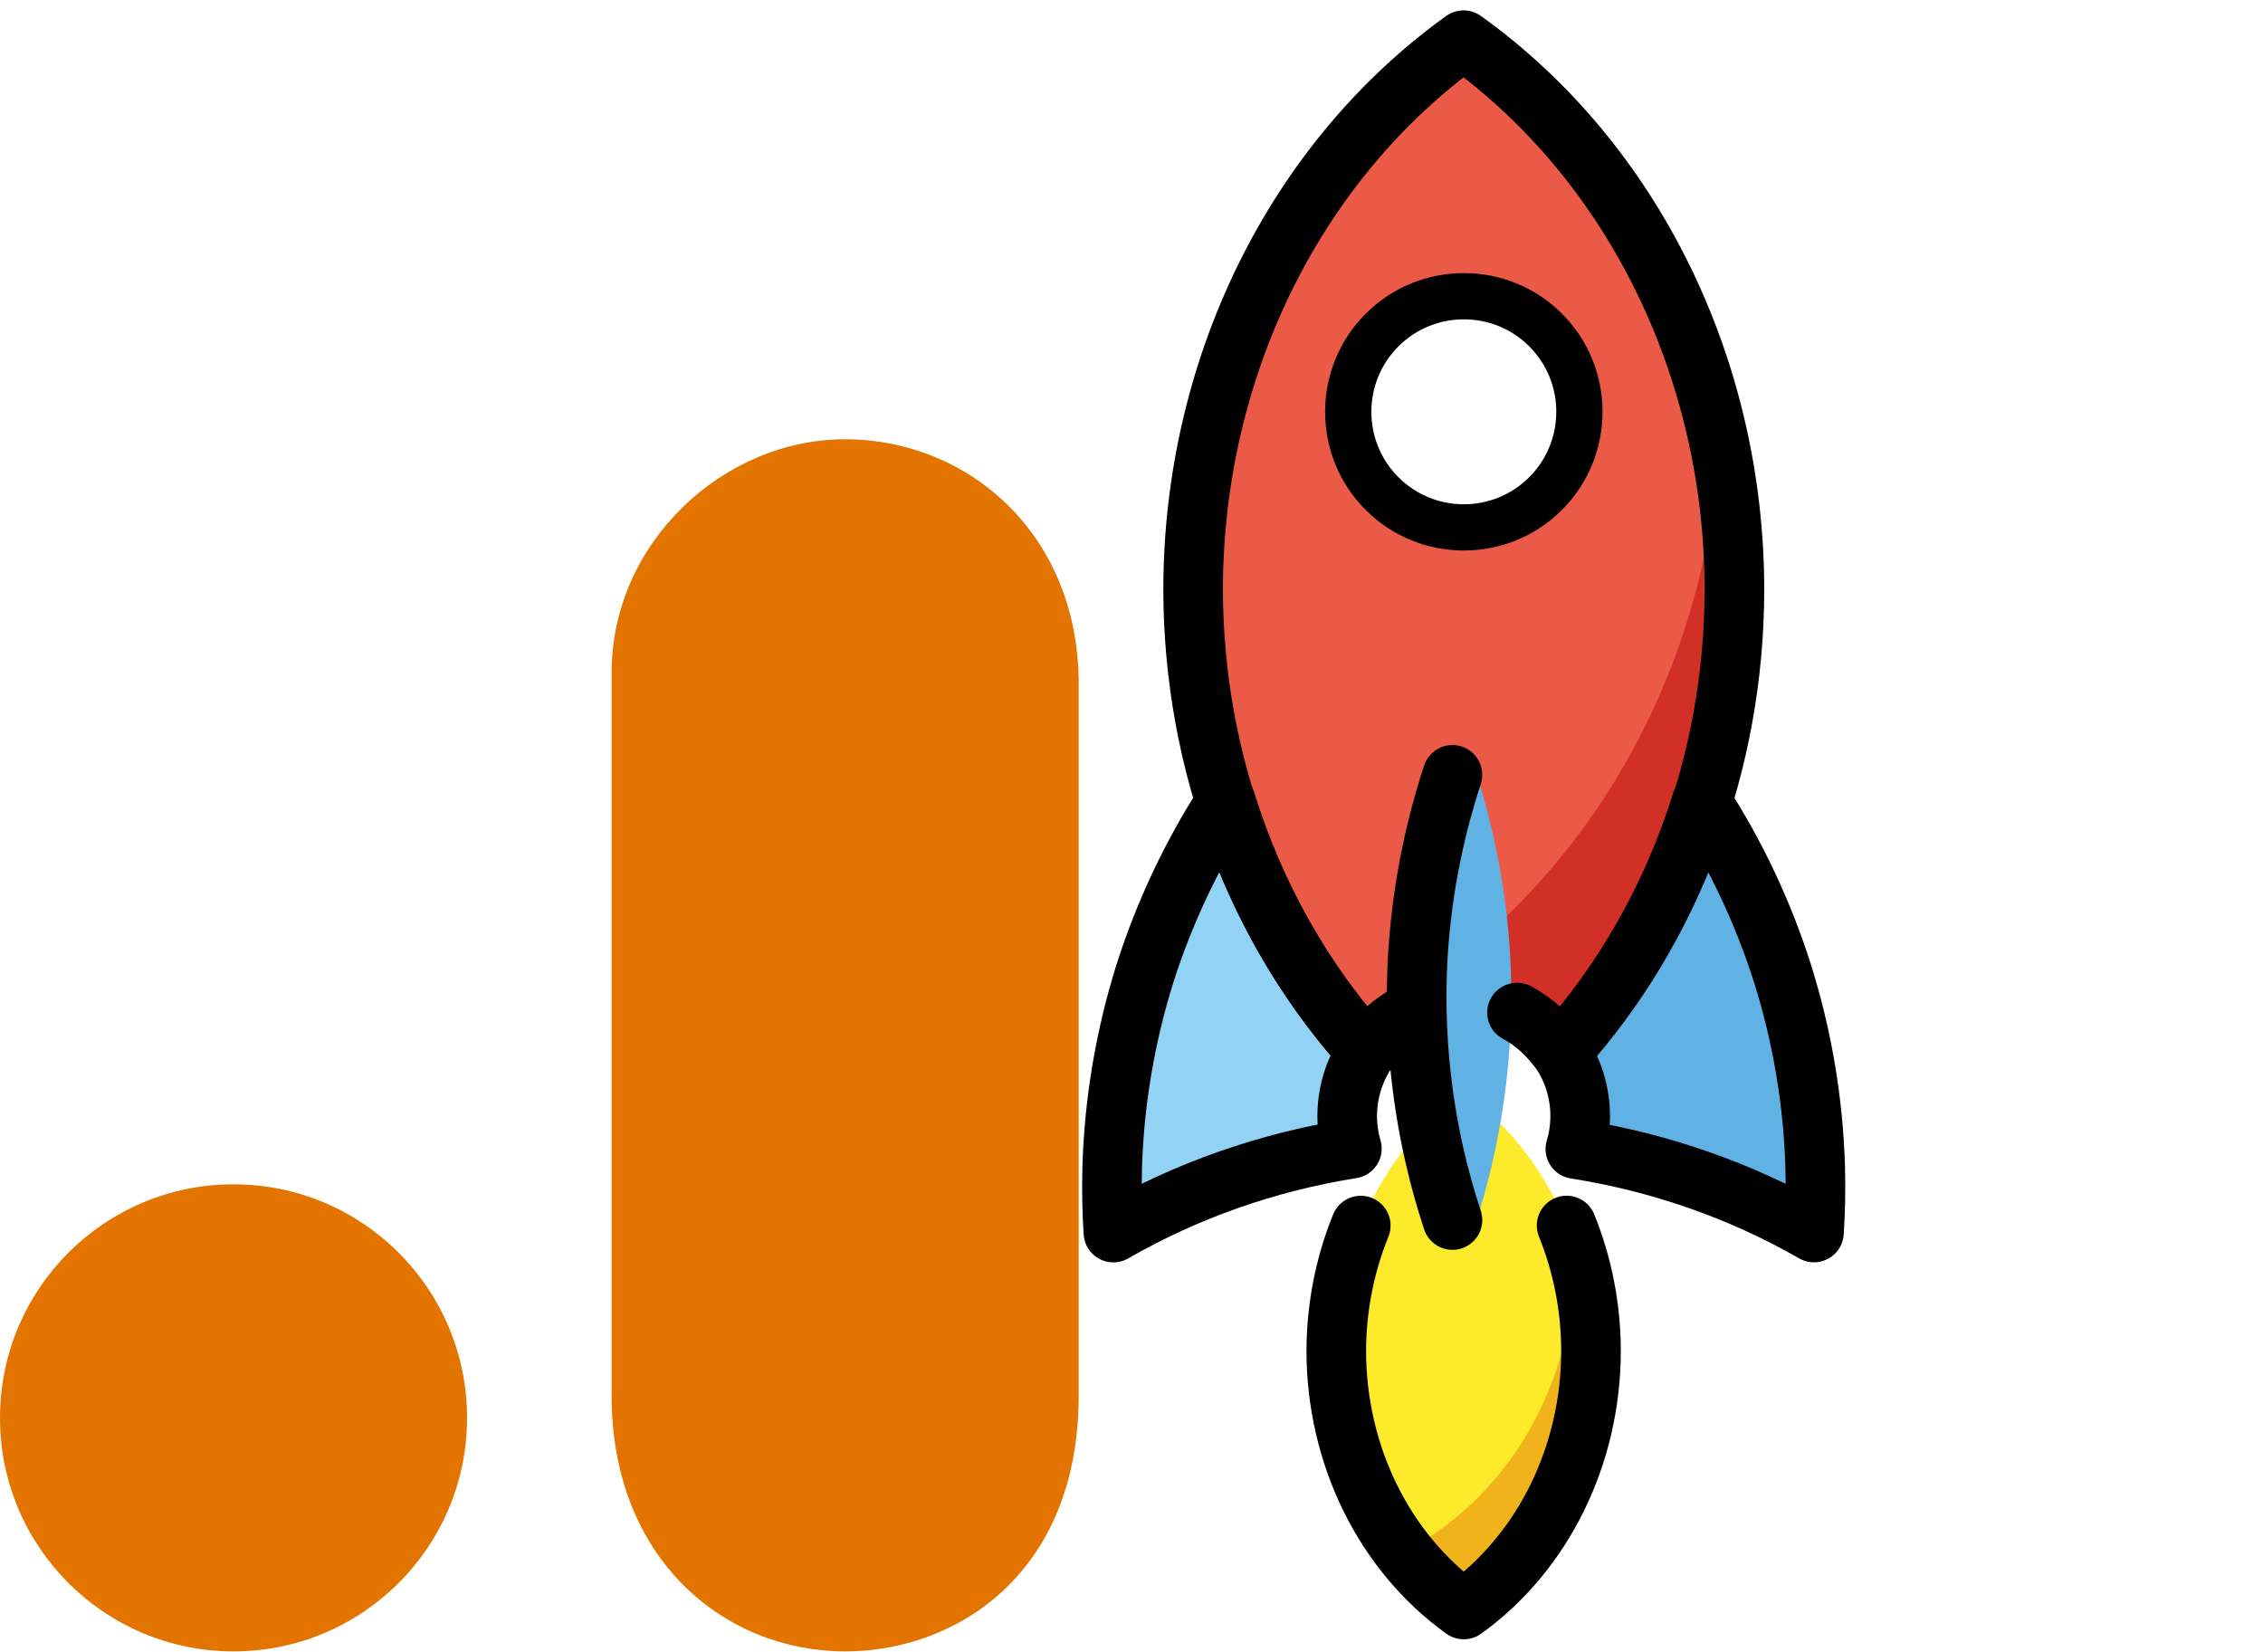
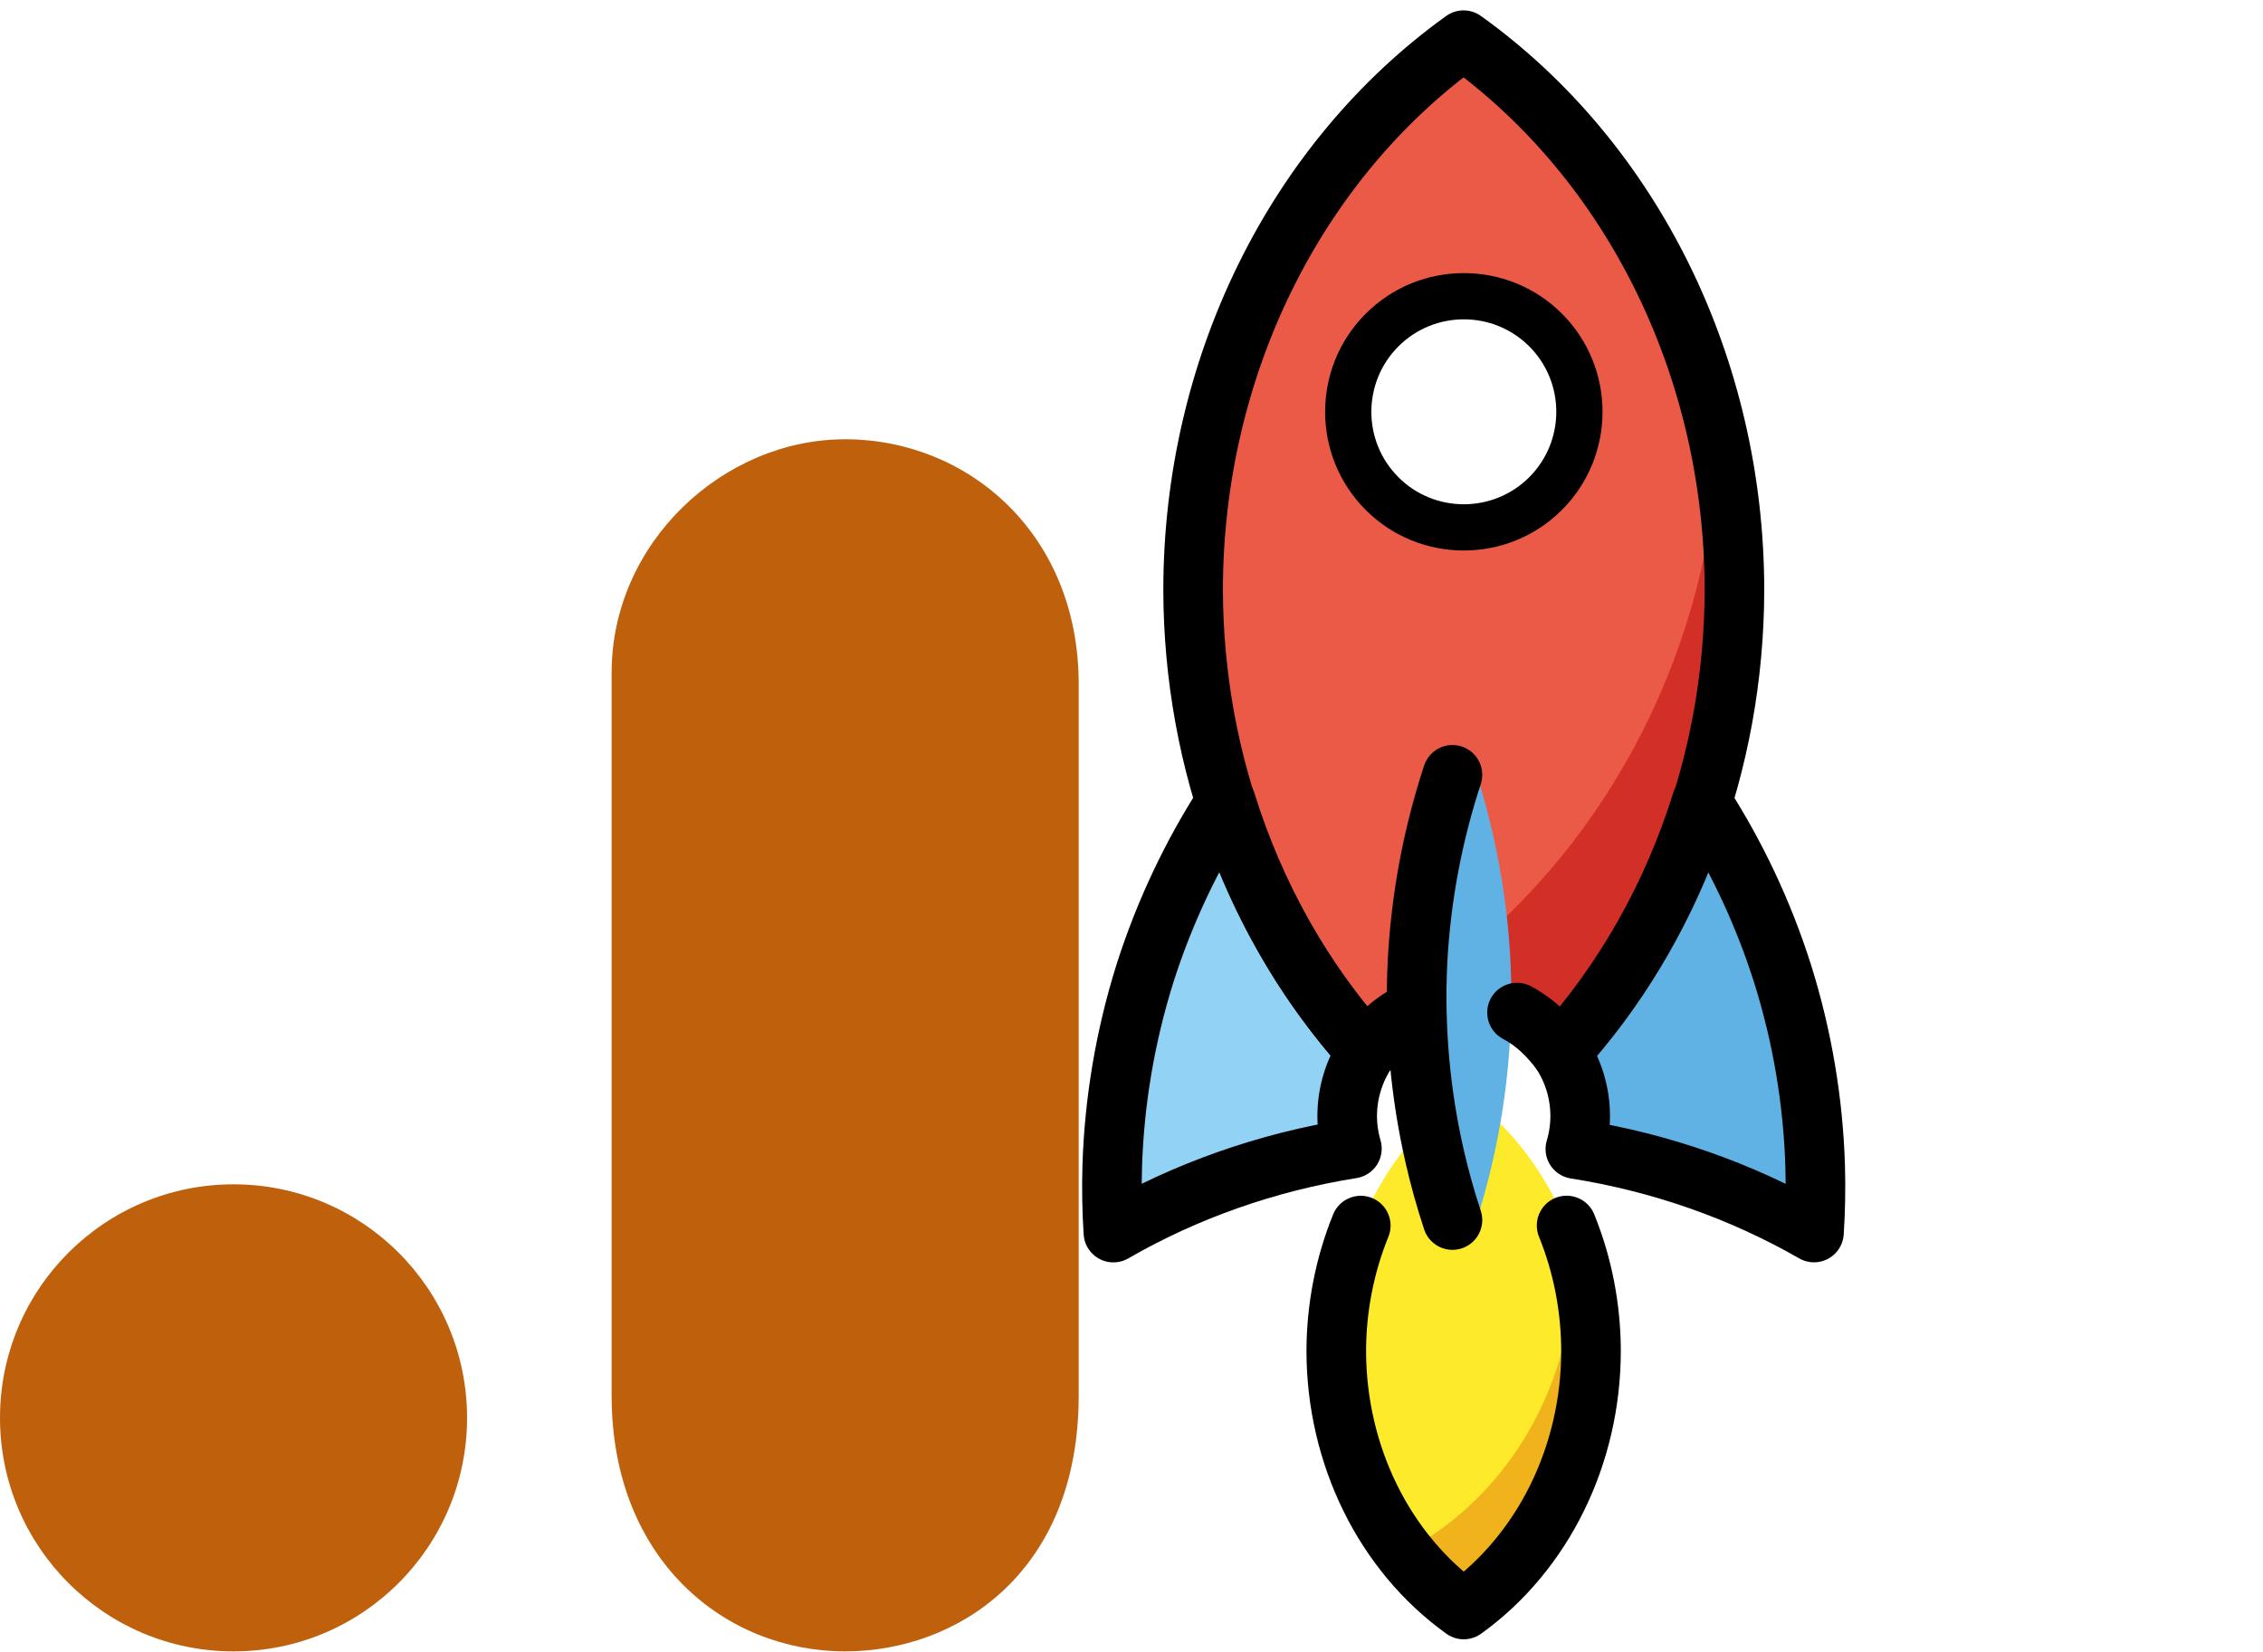
<svg xmlns="http://www.w3.org/2000/svg" width="74" height="54" viewBox="0 0 74 54" fill="none">
-   <path d="M20 22V45.636C20 51.007 23.709 54 27.637 54C31.273 54 35.273 51.455 35.273 45.636V22.364C35.273 17.44 31.637 14.364 27.637 14.364C23.637 14.364 20 17.756 20 22Z" fill="#E37400" />
-   <path d="M7.636 54C11.854 54 15.273 50.581 15.273 46.364C15.273 42.146 11.854 38.727 7.636 38.727C3.419 38.727 -3.8147e-06 42.146 -3.8147e-06 46.364C-3.8147e-06 50.581 3.419 54 7.636 54Z" fill="#E37400" />
+   <path d="M20 22V45.636C20 51.007 23.709 54 27.637 54C31.273 54 35.273 51.455 35.273 45.636V22.364C35.273 17.44 31.637 14.364 27.637 14.364C23.637 14.364 20 17.756 20 22Z" fill="#bf600d" />
+   <path d="M7.636 54C11.854 54 15.273 50.581 15.273 46.364C15.273 42.146 11.854 38.727 7.636 38.727C3.419 38.727 -3.8147e-06 42.146 -3.8147e-06 46.364C-3.8147e-06 50.581 3.419 54 7.636 54Z" fill="#bf600d" />
  <path d="M43.696 44.172C43.699 47.587 45.267 50.769 47.865 52.63C50.46 50.766 52.026 47.584 52.027 44.171C52.025 40.757 50.456 37.575 47.858 35.714C45.263 37.578 43.698 40.76 43.696 44.172Z" fill="#FCEA2B" />
  <path d="M51.03 34.381C51.448 35.006 51.672 35.741 51.672 36.494C51.672 36.859 51.618 37.222 51.514 37.572C54.287 38.009 56.938 38.937 59.317 40.303C59.364 39.584 59.377 38.861 59.356 38.137C59.291 36.005 58.931 33.877 58.286 31.826C57.655 29.843 56.765 27.954 55.644 26.219C54.686 29.289 53.108 32.079 51.03 34.381Z" fill="#61B2E4" />
  <path d="M36.37 38.14C36.349 38.864 36.361 39.586 36.408 40.305C38.784 38.934 41.434 38.002 44.207 37.56C44.106 37.214 44.054 36.855 44.053 36.495C44.054 35.745 44.276 35.012 44.692 34.387C42.617 32.086 41.044 29.296 40.089 26.227C40.088 26.224 40.087 26.221 40.086 26.218C38.965 27.954 38.074 29.843 37.441 31.827C36.797 33.879 36.436 36.007 36.37 38.14Z" fill="#92D3F5" />
  <path d="M39.015 19.289C39.026 24.951 41.066 30.378 44.692 34.389C45.398 33.325 46.589 32.685 47.865 32.684C49.146 32.684 50.342 33.329 51.046 34.4C54.673 30.384 56.712 24.951 56.719 19.286C56.712 12.029 53.379 5.268 47.857 1.314C46.769 2.096 45.755 2.997 44.829 4.002C41.112 8.035 39.018 13.542 39.015 19.289ZM44.265 13.467C44.265 11.478 45.878 9.865 47.867 9.864C47.867 9.864 47.868 9.864 47.868 9.864C49.857 9.864 51.47 11.476 51.47 13.465C51.47 13.465 51.47 13.466 51.47 13.466C51.469 15.455 49.856 17.067 47.867 17.067C45.878 17.068 44.266 15.456 44.265 13.467Z" fill="#EA5A47" />
  <path d="M51.442 40.664C51.5 41.668 51.419 42.682 51.202 43.672C50.517 46.758 48.56 49.376 45.915 50.745C46.48 51.472 47.137 52.107 47.864 52.63C50.459 50.765 52.025 47.584 52.027 44.171C52.022 42.973 51.824 41.786 51.442 40.664Z" fill="#F1B31C" />
  <path d="M44.051 33.634C44.264 33.883 44.483 34.126 44.707 34.364C45.415 33.314 46.599 32.685 47.864 32.684C49.146 32.685 50.342 33.33 51.045 34.4C54.672 30.383 56.71 24.951 56.717 19.286C56.709 17.666 56.535 16.052 56.198 14.474C56.133 15.865 55.944 17.25 55.633 18.612C54.096 25.239 49.799 30.811 44.051 33.634Z" fill="#D22F27" />
  <path d="M48.21 40.131C48.444 39.425 48.643 38.706 48.81 37.977C49.302 35.83 49.498 33.611 49.391 31.395V31.392C49.277 29.247 48.88 27.129 48.213 25.102C48.181 25.004 48.13 24.914 48.061 24.837C45.818 26.266 45.579 38.393 48.21 40.131Z" fill="#61B2E4" />
  <path d="M51.075 16.674C49.306 18.444 46.427 18.444 44.658 16.675C42.889 14.906 42.889 12.027 44.659 10.258C46.428 8.488 49.307 8.488 51.076 10.257C52.845 12.026 52.845 14.904 51.075 16.674ZM45.728 11.327C44.549 12.507 44.548 14.426 45.728 15.605C46.907 16.785 48.826 16.784 50.006 15.605C51.185 14.425 51.186 12.506 50.006 11.326C48.827 10.147 46.908 10.148 45.728 11.327Z" fill="black" />
  <path d="M44.497 40.076C43.973 41.365 43.7 42.76 43.696 44.172C43.699 47.587 45.267 50.768 47.864 52.63C50.459 50.765 52.025 47.584 52.026 44.171C52.023 42.759 51.751 41.363 51.228 40.074" stroke="black" stroke-width="1.949" stroke-miterlimit="10" stroke-linecap="round" stroke-linejoin="round" />
  <path d="M36.37 38.14C36.349 38.864 36.361 39.586 36.408 40.305C38.784 38.934 41.434 38.002 44.207 37.56C44.106 37.214 44.054 36.855 44.053 36.495C44.054 35.745 44.276 35.012 44.692 34.387C42.617 32.086 41.044 29.296 40.089 26.227C40.088 26.224 40.087 26.221 40.086 26.218C38.965 27.954 38.074 29.843 37.441 31.827C36.797 33.879 36.436 36.007 36.37 38.14Z" stroke="black" stroke-width="1.949" stroke-miterlimit="10" stroke-linecap="round" stroke-linejoin="round" />
  <path d="M51.03 34.381C51.448 35.006 51.672 35.741 51.672 36.494C51.672 36.859 51.618 37.222 51.514 37.572C54.287 38.009 56.938 38.937 59.317 40.303C59.364 39.584 59.377 38.861 59.356 38.137C59.291 36.005 58.931 33.877 58.286 31.826C57.655 29.843 56.765 27.954 55.644 26.219C54.686 29.289 53.108 32.079 51.03 34.381Z" stroke="black" stroke-width="1.949" stroke-miterlimit="10" stroke-linecap="round" stroke-linejoin="round" />
  <path d="M49.606 33.111C50.23 33.444 50.655 33.889 51.044 34.4C54.67 30.383 56.71 24.95 56.716 19.285C56.71 12.029 53.378 5.269 47.858 1.314C42.344 5.276 39.018 12.036 39.015 19.287C39.025 24.95 41.065 30.377 44.692 34.389C45.097 33.777 45.666 33.312 46.316 33.022" stroke="black" stroke-width="1.949" stroke-miterlimit="10" stroke-linecap="round" stroke-linejoin="round" />
  <path d="M47.495 25.337C46.849 27.3 46.464 29.354 46.353 31.433C46.248 33.58 46.437 35.73 46.913 37.809C47.074 38.515 47.269 39.211 47.495 39.895" stroke="black" stroke-width="1.949" stroke-miterlimit="10" stroke-linecap="round" stroke-linejoin="round" />
</svg>
